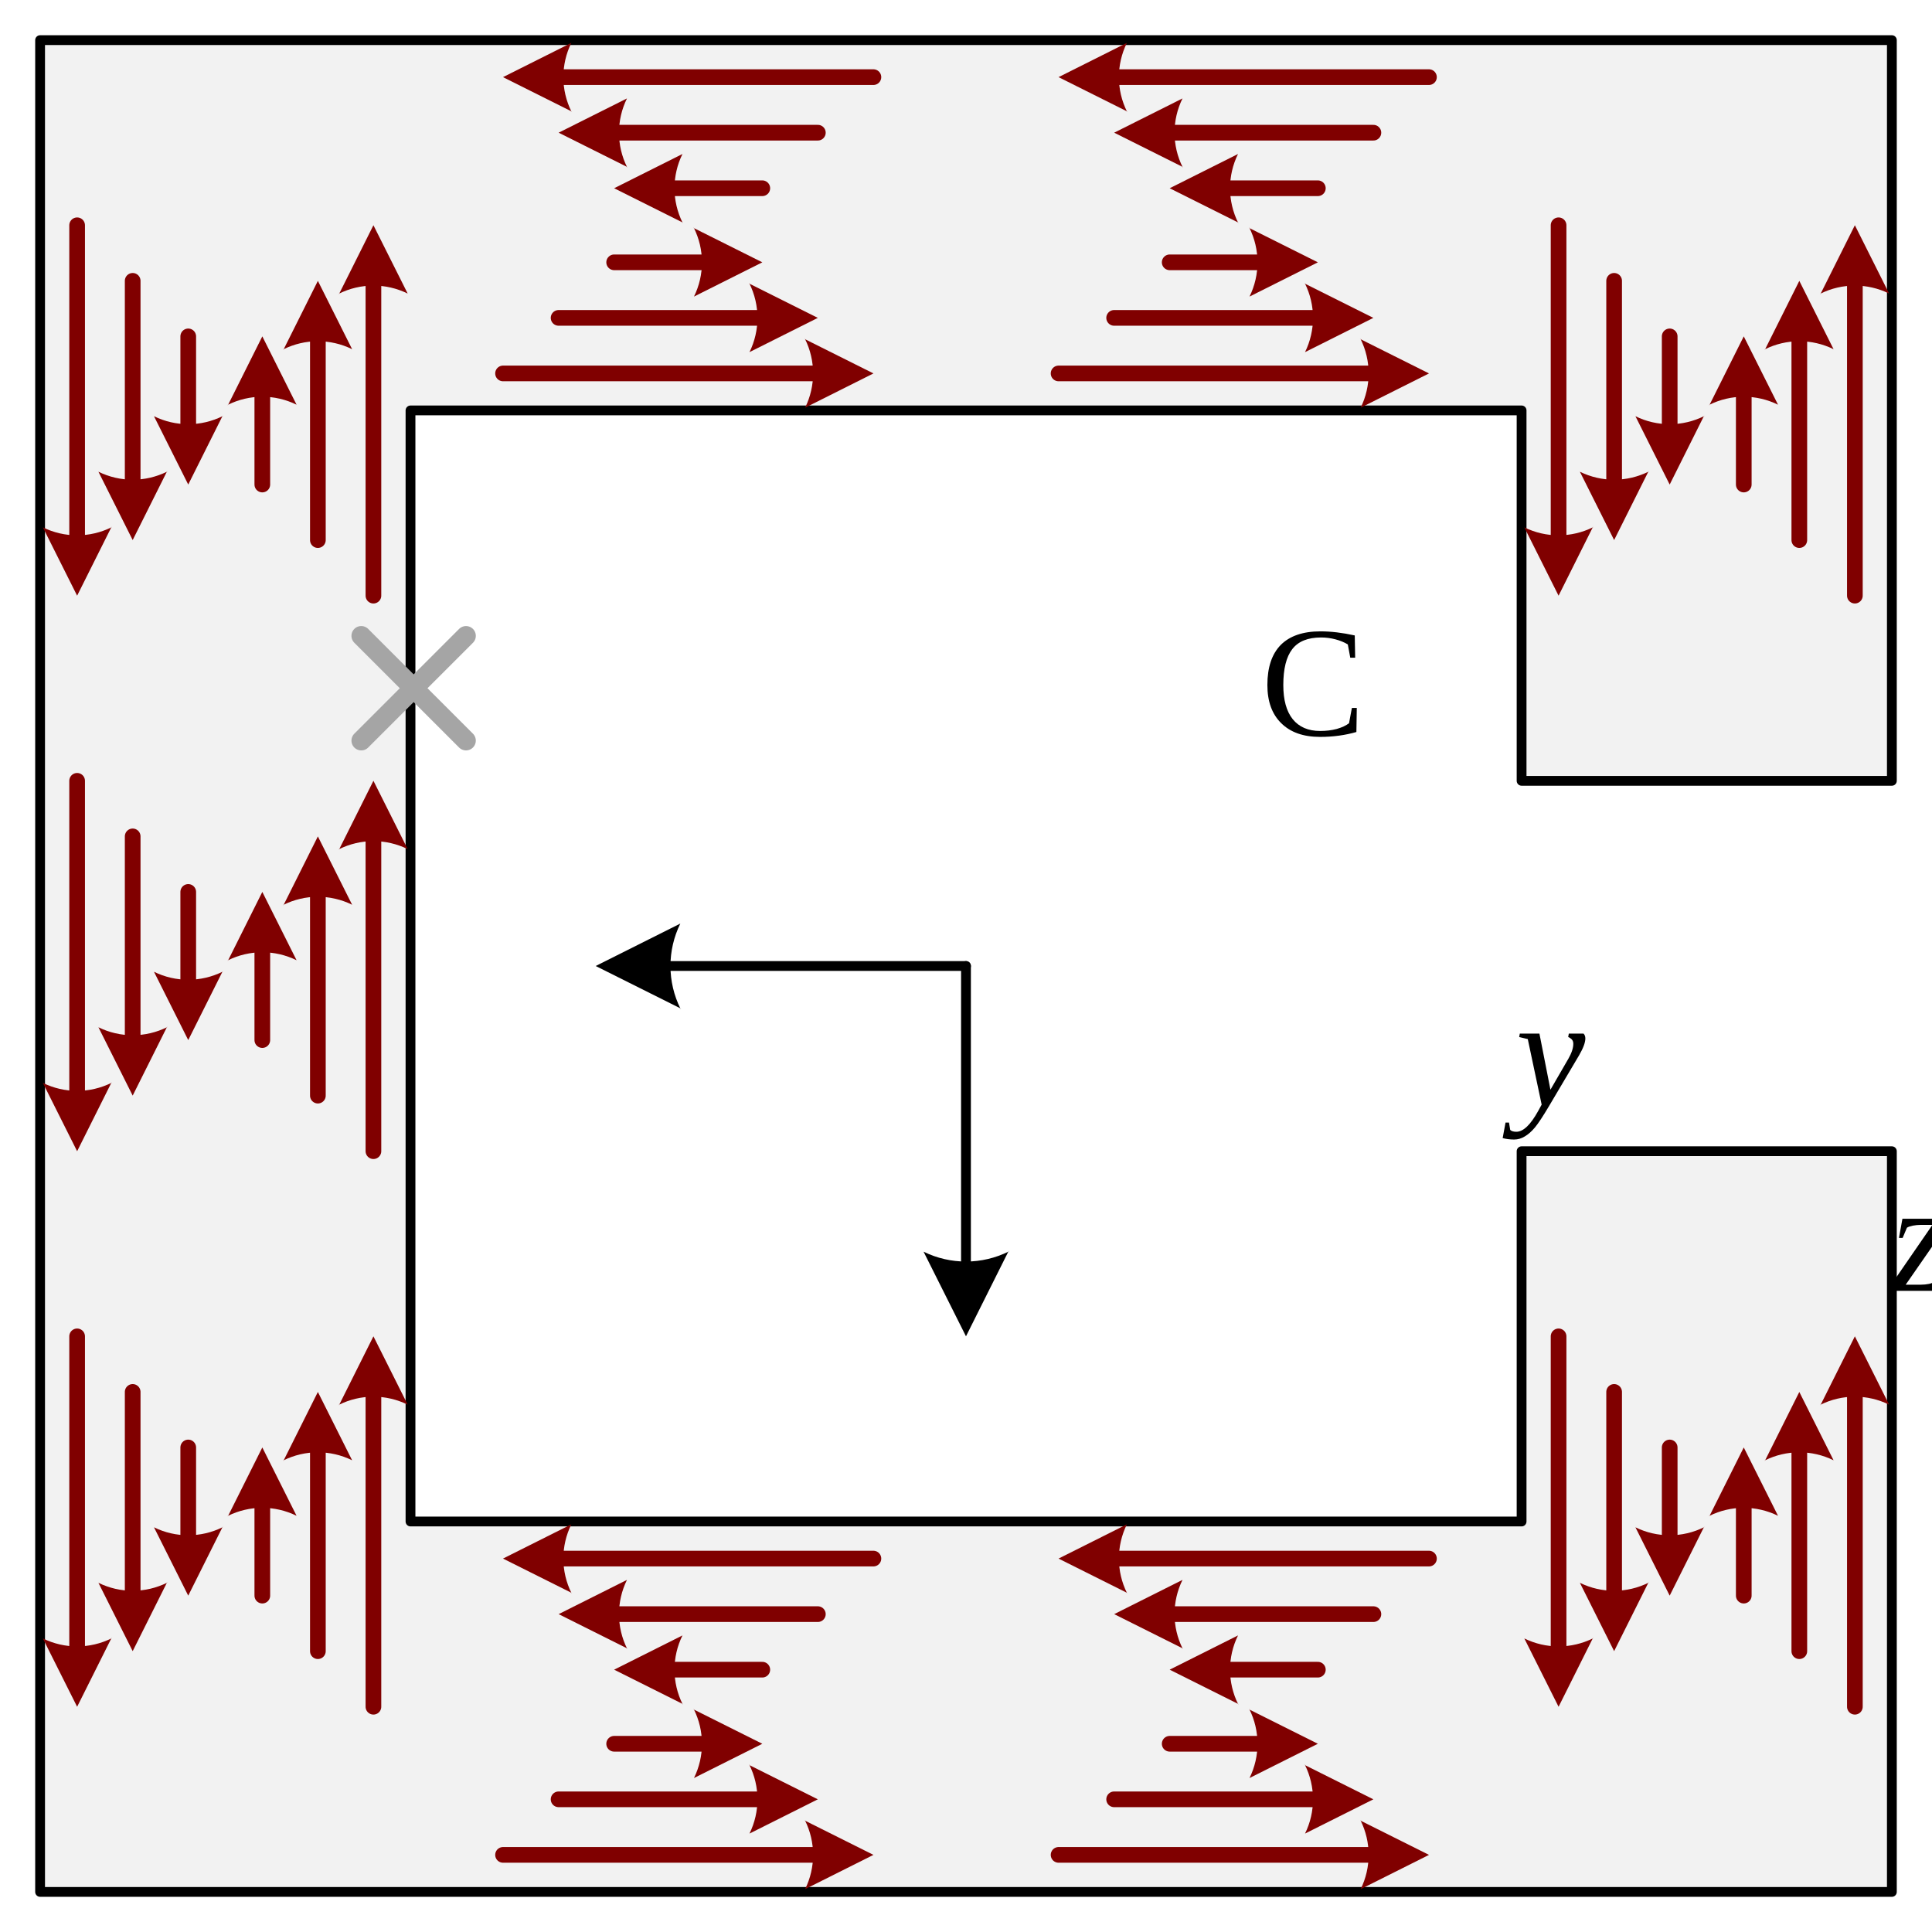
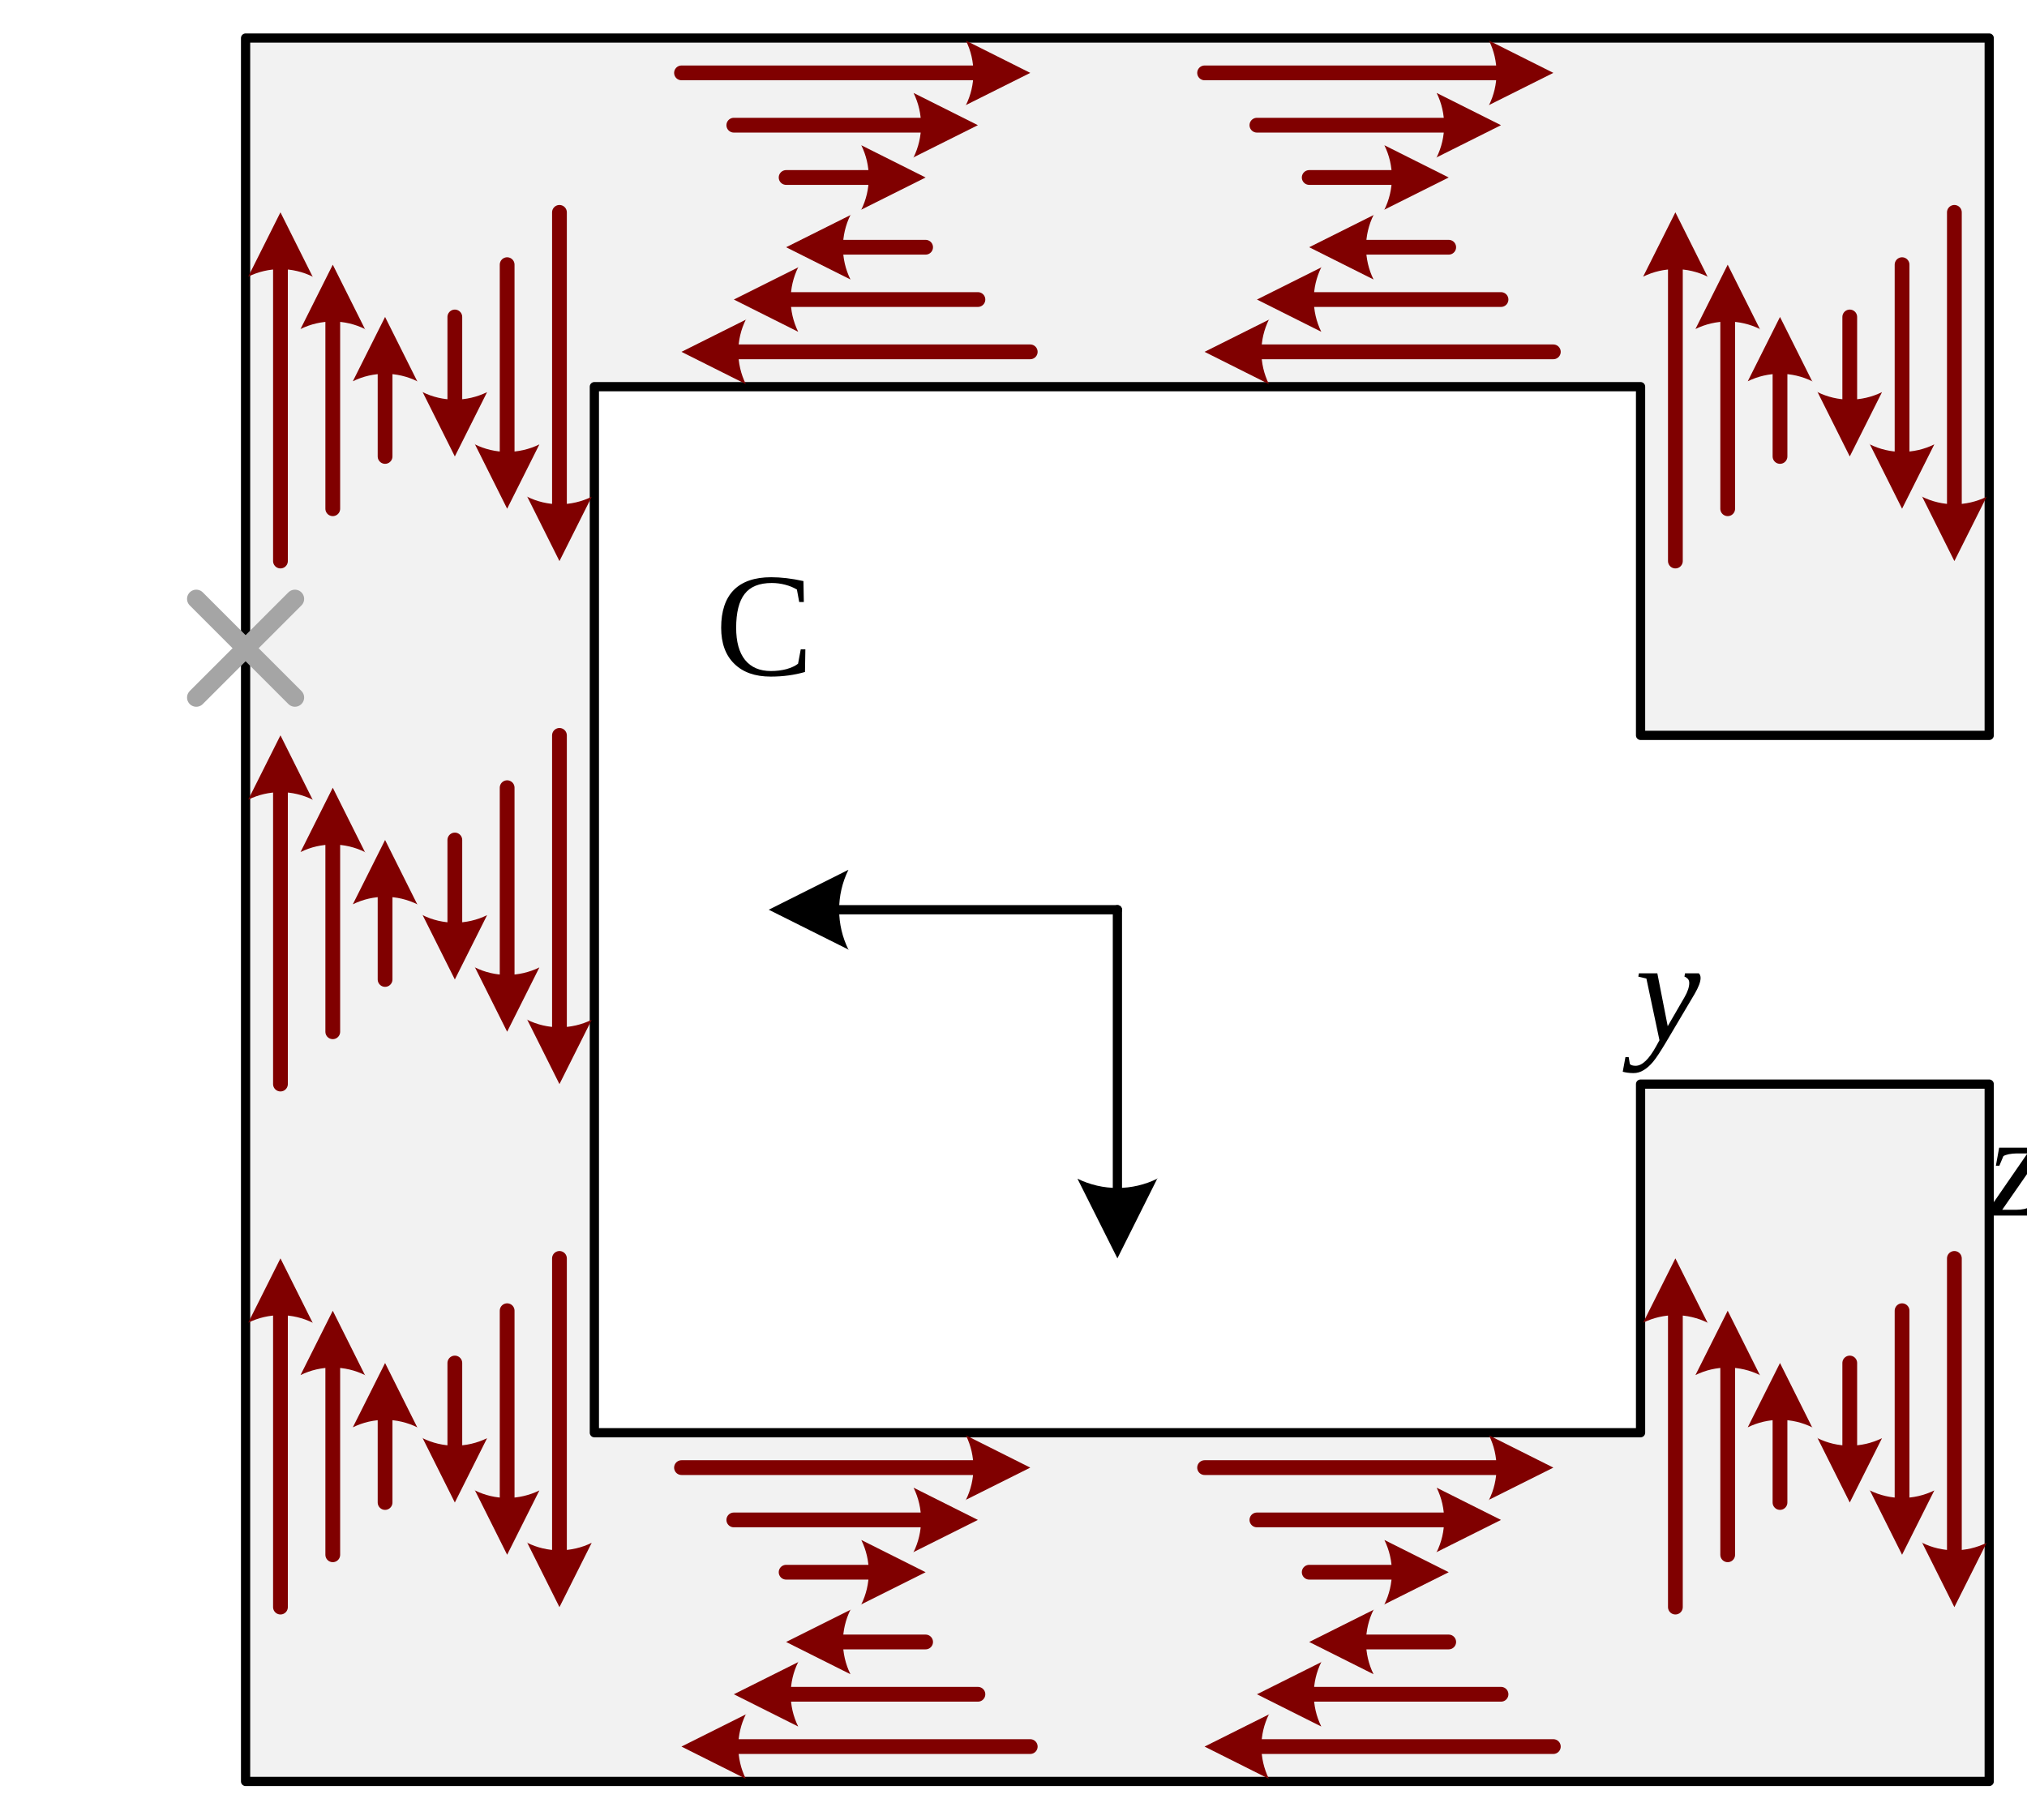
- <svg xmlns="http://www.w3.org/2000/svg" xmlns:ns1="http://schemas.microsoft.com/visio/2003/SVGExtensions/" xmlns:xlink="http://www.w3.org/1999/xlink" width="2.054in" height="2.054in" viewBox="0 0 147.87 147.869" xml:space="preserve" color-interpolation-filters="sRGB" class="st11">
+ <svg xmlns="http://www.w3.org/2000/svg" xmlns:ns1="http://schemas.microsoft.com/visio/2003/SVGExtensions/" xmlns:xlink="http://www.w3.org/1999/xlink" width="2.288in" height="2.054in" viewBox="0 0 164.764 147.869" xml:space="preserve" color-interpolation-filters="sRGB" class="st11">
  <ns1:documentProperties ns1:langID="1043" ns1:metric="true" ns1:viewMarkup="false" />
  <style type="text/css">
	
		.st1 {fill:#f2f2f2;stroke:#000000;stroke-linecap:round;stroke-linejoin:round;stroke-width:0.75}
		.st2 {marker-end:url(#mrkr5-10);stroke:#000000;stroke-linecap:round;stroke-linejoin:round;stroke-width:0.75}
		.st3 {fill:#000000;fill-opacity:1;stroke:#000000;stroke-opacity:1;stroke-width:0.229}
		.st4 {fill:none;stroke:none;stroke-linecap:round;stroke-linejoin:round;stroke-width:0.75}
		.st5 {fill:#000000;font-family:Times New Roman;font-size:1em;font-style:italic}
		.st6 {marker-end:url(#mrkr5-28);stroke:#800000;stroke-linecap:round;stroke-linejoin:round;stroke-width:1.2}
		.st7 {fill:#800000;fill-opacity:1;stroke:#800000;stroke-opacity:1;stroke-width:0.455}
		.st8 {fill:none;stroke:none;stroke-linecap:round;stroke-linejoin:round;stroke-width:0.24}
		.st9 {fill:#000000;font-family:Times New Roman;font-size:1em}
		.st10 {stroke:#a5a5a5;stroke-linecap:round;stroke-linejoin:round;stroke-width:1.5}
		.st11 {fill:none;fill-rule:evenodd;font-size:12px;overflow:visible;stroke-linecap:square;stroke-miterlimit:3}
	
	</style>
  <defs id="Markers">
    <g id="lend5">
      <path d="M 2 1 L 0 0 L 1.981 -0.993 C 1.672 -0.365 1.673 0.373 1.985 1 " style="stroke:none" />
    </g>
    <marker id="mrkr5-10" class="st3" ns1:arrowType="5" ns1:arrowSize="2" ns1:setback="7.63" refX="-7.63" orient="auto" markerUnits="strokeWidth" overflow="visible">
      <use xlink:href="#lend5" transform="scale(-4.36,-4.36) " />
    </marker>
    <marker id="mrkr5-28" class="st7" ns1:arrowType="5" ns1:arrowSize="0" ns1:setback="3.85" refX="-3.85" orient="auto" markerUnits="strokeWidth" overflow="visible">
      <use xlink:href="#lend5" transform="scale(-2.2,-2.2) " />
    </marker>
  </defs>
  <g ns1:mID="0" ns1:index="1" ns1:groupContext="foregroundPage">
    <ns1:pageProperties ns1:drawingScale="0.0393701" ns1:pageScale="0.0393701" ns1:drawingUnits="24" ns1:shadowOffsetX="8.50394" ns1:shadowOffsetY="-8.50394" />
-     <g id="shape1844-1" ns1:mID="1844" ns1:groupContext="shape" transform="translate(3.06857,-3.0686)">
+     <g id="shape1844-1" ns1:mID="1844" ns1:groupContext="shape" transform="translate(19.9625,-3.0686)">
      <path d="M28.35 34.48 L113.39 34.48 L113.39 62.83 L141.73 62.83 L141.73 6.14 L0 6.14 L0 147.87 L141.73 147.87 L141.73        91.18 L113.39 91.18 L113.39 119.52 L28.35 119.52 L28.35 34.48 Z" class="st1" />
    </g>
-     <g id="group1845-3" transform="translate(73.9347,207.631) rotate(180)" ns1:mID="1845" ns1:groupContext="group">
+     <g id="group1845-3" transform="translate(90.8287,207.631) rotate(180)" ns1:mID="1845" ns1:groupContext="group">
      <g id="shape1846-4" ns1:mID="1846" ns1:groupContext="shape" transform="translate(-1.69311E-12,-14.1732)">
        <path d="M0 147.87 L22.62 147.87" class="st2" />
      </g>
      <g id="shape1847-11" ns1:mID="1847" ns1:groupContext="shape" transform="translate(28.3465,267.392) rotate(180)">
        <ns1:textBlock ns1:margins="rect(4,4,4,4)" ns1:tabSpace="42.5197" />
        <ns1:textRect cx="7.087" cy="140.783" width="14.18" height="14.173" />
        <rect x="0" y="133.696" width="14.173" height="14.173" class="st4" />
        <text x="4.42" y="144.38" class="st5" ns1:langID="1043">
          <ns1:paragraph ns1:horizAlign="1" />
          <ns1:tabList />y</text>
      </g>
    </g>
-     <g id="group1848-14" transform="translate(73.9347,-45.5883)" ns1:mID="1848" ns1:groupContext="group">
+     <g id="group1848-14" transform="translate(90.8287,-45.5883)" ns1:mID="1848" ns1:groupContext="group">
      <g id="shape1849-15" ns1:mID="1849" ns1:groupContext="shape" transform="translate(147.869,119.523) rotate(90)">
        <path d="M0 147.87 L22.62 147.87" class="st2" />
      </g>
      <g id="shape1850-20" ns1:mID="1850" ns1:groupContext="shape">
        <ns1:textBlock ns1:margins="rect(4,4,4,4)" ns1:tabSpace="42.5197" />
        <ns1:textRect cx="7.087" cy="140.783" width="14.18" height="14.173" />
        <rect x="0" y="133.696" width="14.173" height="14.173" class="st4" />
        <text x="4.75" y="144.38" class="st5" ns1:langID="1043">
          <ns1:paragraph ns1:horizAlign="1" />
          <ns1:tabList />z</text>
      </g>
    </g>
-     <g id="shape1851-23" ns1:mID="1851" ns1:groupContext="shape" transform="translate(153.773,59.7615) rotate(90)">
-       <path d="M0 147.87 L23.73 147.87" class="st6" />
-     </g>
-     <g id="shape1852-29" ns1:mID="1852" ns1:groupContext="shape" transform="translate(-119.289,88.1079) rotate(-90)">
-       <path d="M0 147.87 L23.73 147.87" class="st6" />
-     </g>
-     <g id="shape1853-34" ns1:mID="1853" ns1:groupContext="shape" transform="translate(158.025,64.0135) rotate(90)">
-       <path d="M0 147.87 L15.22 147.87" class="st6" />
-     </g>
-     <g id="shape1854-39" ns1:mID="1854" ns1:groupContext="shape" transform="translate(162.277,68.2654) rotate(90)">
-       <path d="M0 147.87 L6.72 147.87" class="st6" />
-     </g>
-     <g id="shape1855-44" ns1:mID="1855" ns1:groupContext="shape" transform="translate(-123.541,83.856) rotate(-90)">
-       <path d="M0 147.87 L15.22 147.87" class="st6" />
-     </g>
-     <g id="shape1856-49" ns1:mID="1856" ns1:groupContext="shape" transform="translate(-127.793,79.604) rotate(-90)">
-       <path d="M0 147.87 L6.72 147.87" class="st6" />
-     </g>
-     <g id="shape1857-54" ns1:mID="1857" ns1:groupContext="shape" transform="translate(153.773,17.2418) rotate(90)">
-       <path d="M0 147.87 L23.73 147.87" class="st6" />
-     </g>
-     <g id="shape1858-59" ns1:mID="1858" ns1:groupContext="shape" transform="translate(-119.289,45.5883) rotate(-90)">
-       <path d="M0 147.87 L23.73 147.87" class="st6" />
-     </g>
-     <g id="shape1859-64" ns1:mID="1859" ns1:groupContext="shape" transform="translate(158.025,21.4938) rotate(90)">
-       <path d="M0 147.87 L15.22 147.87" class="st6" />
-     </g>
-     <g id="shape1860-69" ns1:mID="1860" ns1:groupContext="shape" transform="translate(162.277,25.7457) rotate(90)">
-       <path d="M0 147.87 L6.72 147.87" class="st6" />
-     </g>
-     <g id="shape1861-74" ns1:mID="1861" ns1:groupContext="shape" transform="translate(-123.541,41.3363) rotate(-90)">
-       <path d="M0 147.87 L15.22 147.87" class="st6" />
-     </g>
-     <g id="shape1862-79" ns1:mID="1862" ns1:groupContext="shape" transform="translate(-127.793,37.0843) rotate(-90)">
-       <path d="M0 147.87 L6.72 147.87" class="st6" />
-     </g>
-     <g id="shape1863-84" ns1:mID="1863" ns1:groupContext="shape" transform="translate(66.8482,153.773) rotate(180)">
-       <path d="M0 147.87 L23.73 147.87" class="st6" />
-     </g>
-     <g id="shape1864-89" ns1:mID="1864" ns1:groupContext="shape" transform="translate(38.5018,-119.289)">
-       <path d="M0 147.87 L23.73 147.87" class="st6" />
-     </g>
-     <g id="shape1865-94" ns1:mID="1865" ns1:groupContext="shape" transform="translate(62.5962,158.025) rotate(180)">
-       <path d="M0 147.87 L15.22 147.87" class="st6" />
-     </g>
-     <g id="shape1866-99" ns1:mID="1866" ns1:groupContext="shape" transform="translate(58.3443,162.277) rotate(180)">
-       <path d="M0 147.87 L6.72 147.87" class="st6" />
-     </g>
-     <g id="shape1867-104" ns1:mID="1867" ns1:groupContext="shape" transform="translate(42.7537,-123.541)">
-       <path d="M0 147.87 L15.22 147.87" class="st6" />
-     </g>
-     <g id="shape1868-109" ns1:mID="1868" ns1:groupContext="shape" transform="translate(47.0057,-127.793)">
-       <path d="M0 147.87 L6.72 147.87" class="st6" />
-     </g>
-     <g id="shape1869-114" ns1:mID="1869" ns1:groupContext="shape" transform="translate(109.368,153.773) rotate(180)">
-       <path d="M0 147.87 L23.73 147.87" class="st6" />
-     </g>
-     <g id="shape1870-119" ns1:mID="1870" ns1:groupContext="shape" transform="translate(81.0214,-119.289)">
-       <path d="M0 147.87 L23.73 147.87" class="st6" />
-     </g>
-     <g id="shape1871-124" ns1:mID="1871" ns1:groupContext="shape" transform="translate(105.116,158.025) rotate(180)">
-       <path d="M0 147.87 L15.22 147.87" class="st6" />
-     </g>
-     <g id="shape1872-129" ns1:mID="1872" ns1:groupContext="shape" transform="translate(100.864,162.277) rotate(180)">
-       <path d="M0 147.87 L6.72 147.87" class="st6" />
-     </g>
-     <g id="shape1873-134" ns1:mID="1873" ns1:groupContext="shape" transform="translate(85.2734,-123.541)">
-       <path d="M0 147.87 L15.22 147.87" class="st6" />
-     </g>
-     <g id="shape1874-139" ns1:mID="1874" ns1:groupContext="shape" transform="translate(89.5254,-127.793)">
-       <path d="M0 147.87 L6.72 147.87" class="st6" />
-     </g>
-     <g id="shape1875-144" ns1:mID="1875" ns1:groupContext="shape" transform="translate(-5.90315,45.5883) rotate(-90)">
-       <path d="M0 147.87 L23.73 147.87" class="st6" />
-     </g>
-     <g id="shape1876-149" ns1:mID="1876" ns1:groupContext="shape" transform="translate(267.159,17.2418) rotate(90)">
-       <path d="M0 147.87 L23.73 147.87" class="st6" />
-     </g>
-     <g id="shape1877-154" ns1:mID="1877" ns1:groupContext="shape" transform="translate(-10.1551,41.3363) rotate(-90)">
-       <path d="M0 147.87 L15.22 147.87" class="st6" />
-     </g>
-     <g id="shape1878-159" ns1:mID="1878" ns1:groupContext="shape" transform="translate(-14.4071,37.0843) rotate(-90)">
-       <path d="M0 147.87 L6.72 147.87" class="st6" />
-     </g>
-     <g id="shape1879-164" ns1:mID="1879" ns1:groupContext="shape" transform="translate(271.411,21.4938) rotate(90)">
-       <path d="M0 147.87 L15.22 147.87" class="st6" />
-     </g>
-     <g id="shape1880-169" ns1:mID="1880" ns1:groupContext="shape" transform="translate(275.663,25.7458) rotate(90)">
-       <path d="M0 147.87 L6.72 147.87" class="st6" />
-     </g>
-     <g id="shape1881-174" ns1:mID="1881" ns1:groupContext="shape" transform="translate(-5.9031,130.628) rotate(-90)">
-       <path d="M0 147.87 L23.73 147.87" class="st6" />
-     </g>
-     <g id="shape1882-179" ns1:mID="1882" ns1:groupContext="shape" transform="translate(267.159,102.281) rotate(90)">
-       <path d="M0 147.87 L23.73 147.87" class="st6" />
-     </g>
-     <g id="shape1883-184" ns1:mID="1883" ns1:groupContext="shape" transform="translate(-10.1551,126.376) rotate(-90)">
-       <path d="M0 147.87 L15.22 147.87" class="st6" />
-     </g>
-     <g id="shape1884-189" ns1:mID="1884" ns1:groupContext="shape" transform="translate(-14.407,122.124) rotate(-90)">
-       <path d="M0 147.87 L6.72 147.87" class="st6" />
-     </g>
-     <g id="shape1885-194" ns1:mID="1885" ns1:groupContext="shape" transform="translate(271.411,106.533) rotate(90)">
-       <path d="M0 147.87 L15.22 147.87" class="st6" />
-     </g>
-     <g id="shape1886-199" ns1:mID="1886" ns1:groupContext="shape" transform="translate(275.663,110.785) rotate(90)">
-       <path d="M0 147.87 L6.72 147.87" class="st6" />
-     </g>
-     <g id="shape1887-204" ns1:mID="1887" ns1:groupContext="shape" transform="translate(81.0214,-5.90322)">
-       <path d="M0 147.87 L23.73 147.87" class="st6" />
-     </g>
-     <g id="shape1888-209" ns1:mID="1888" ns1:groupContext="shape" transform="translate(109.368,267.159) rotate(180)">
-       <path d="M0 147.87 L23.73 147.87" class="st6" />
-     </g>
-     <g id="shape1889-214" ns1:mID="1889" ns1:groupContext="shape" transform="translate(85.2733,-10.1552)">
-       <path d="M0 147.87 L15.22 147.87" class="st6" />
-     </g>
-     <g id="shape1890-219" ns1:mID="1890" ns1:groupContext="shape" transform="translate(89.5253,-14.4072)">
-       <path d="M0 147.87 L6.72 147.87" class="st6" />
-     </g>
-     <g id="shape1891-224" ns1:mID="1891" ns1:groupContext="shape" transform="translate(105.116,271.411) rotate(180)">
-       <path d="M0 147.87 L15.22 147.87" class="st6" />
-     </g>
-     <g id="shape1892-229" ns1:mID="1892" ns1:groupContext="shape" transform="translate(100.864,275.662) rotate(180)">
-       <path d="M0 147.87 L6.72 147.87" class="st6" />
-     </g>
-     <g id="shape1893-234" ns1:mID="1893" ns1:groupContext="shape" transform="translate(38.5017,-5.90322)">
-       <path d="M0 147.87 L23.73 147.87" class="st6" />
-     </g>
-     <g id="shape1894-239" ns1:mID="1894" ns1:groupContext="shape" transform="translate(66.8481,267.159) rotate(180)">
-       <path d="M0 147.87 L23.73 147.87" class="st6" />
-     </g>
-     <g id="shape1895-244" ns1:mID="1895" ns1:groupContext="shape" transform="translate(42.7537,-10.1552)">
-       <path d="M0 147.87 L15.22 147.87" class="st6" />
-     </g>
-     <g id="shape1896-249" ns1:mID="1896" ns1:groupContext="shape" transform="translate(47.0056,-14.4072)">
-       <path d="M0 147.87 L6.72 147.87" class="st6" />
-     </g>
-     <g id="shape1897-254" ns1:mID="1897" ns1:groupContext="shape" transform="translate(62.5962,271.411) rotate(180)">
-       <path d="M0 147.87 L15.22 147.87" class="st6" />
-     </g>
-     <g id="shape1898-259" ns1:mID="1898" ns1:groupContext="shape" transform="translate(58.3442,275.662) rotate(180)">
-       <path d="M0 147.87 L6.72 147.87" class="st6" />
-     </g>
-     <g id="shape1899-264" ns1:mID="1899" ns1:groupContext="shape" transform="translate(153.773,102.281) rotate(90)">
-       <path d="M0 147.87 L23.73 147.87" class="st6" />
-     </g>
-     <g id="shape1900-269" ns1:mID="1900" ns1:groupContext="shape" transform="translate(-119.289,130.628) rotate(-90)">
-       <path d="M0 147.87 L23.73 147.87" class="st6" />
-     </g>
-     <g id="shape1901-274" ns1:mID="1901" ns1:groupContext="shape" transform="translate(158.025,106.533) rotate(90)">
-       <path d="M0 147.87 L15.22 147.87" class="st6" />
-     </g>
-     <g id="shape1902-279" ns1:mID="1902" ns1:groupContext="shape" transform="translate(162.277,110.785) rotate(90)">
-       <path d="M0 147.87 L6.72 147.87" class="st6" />
-     </g>
-     <g id="shape1903-284" ns1:mID="1903" ns1:groupContext="shape" transform="translate(-123.541,126.376) rotate(-90)">
-       <path d="M0 147.87 L15.22 147.87" class="st6" />
-     </g>
-     <g id="shape1904-289" ns1:mID="1904" ns1:groupContext="shape" transform="translate(-127.793,122.124) rotate(-90)">
-       <path d="M0 147.87 L6.72 147.87" class="st6" />
-     </g>
-     <g id="shape1905-294" ns1:mID="1905" ns1:groupContext="shape" transform="translate(38.5017,-88.108)">
+     <g id="shape1851-23" ns1:mID="1851" ns1:groupContext="shape" transform="translate(-102.395,59.7615) rotate(-90) scale(-1,1)">
+       <path d="M0 147.87 L23.73 147.87" class="st6" />
+     </g>
+     <g id="shape1852-29" ns1:mID="1852" ns1:groupContext="shape" transform="translate(170.667,88.1079) rotate(90) scale(-1,1)">
+       <path d="M0 147.87 L23.73 147.87" class="st6" />
+     </g>
+     <g id="shape1853-34" ns1:mID="1853" ns1:groupContext="shape" transform="translate(-106.647,64.0135) rotate(-90) scale(-1,1)">
+       <path d="M0 147.87 L15.22 147.87" class="st6" />
+     </g>
+     <g id="shape1854-39" ns1:mID="1854" ns1:groupContext="shape" transform="translate(-110.899,68.2654) rotate(-90) scale(-1,1)">
+       <path d="M0 147.87 L6.72 147.87" class="st6" />
+     </g>
+     <g id="shape1855-44" ns1:mID="1855" ns1:groupContext="shape" transform="translate(174.919,83.856) rotate(90) scale(-1,1)">
+       <path d="M0 147.87 L15.22 147.87" class="st6" />
+     </g>
+     <g id="shape1856-49" ns1:mID="1856" ns1:groupContext="shape" transform="translate(179.171,79.604) rotate(90) scale(-1,1)">
+       <path d="M0 147.87 L6.72 147.87" class="st6" />
+     </g>
+     <g id="shape1857-54" ns1:mID="1857" ns1:groupContext="shape" transform="translate(-102.395,17.2418) rotate(-90) scale(-1,1)">
+       <path d="M0 147.87 L23.73 147.87" class="st6" />
+     </g>
+     <g id="shape1858-59" ns1:mID="1858" ns1:groupContext="shape" transform="translate(170.667,45.5883) rotate(90) scale(-1,1)">
+       <path d="M0 147.87 L23.73 147.87" class="st6" />
+     </g>
+     <g id="shape1859-64" ns1:mID="1859" ns1:groupContext="shape" transform="translate(-106.647,21.4938) rotate(-90) scale(-1,1)">
+       <path d="M0 147.87 L15.22 147.87" class="st6" />
+     </g>
+     <g id="shape1860-69" ns1:mID="1860" ns1:groupContext="shape" transform="translate(-110.899,25.7457) rotate(-90) scale(-1,1)">
+       <path d="M0 147.87 L6.72 147.87" class="st6" />
+     </g>
+     <g id="shape1861-74" ns1:mID="1861" ns1:groupContext="shape" transform="translate(174.919,41.3363) rotate(90) scale(-1,1)">
+       <path d="M0 147.87 L15.22 147.87" class="st6" />
+     </g>
+     <g id="shape1862-79" ns1:mID="1862" ns1:groupContext="shape" transform="translate(179.171,37.0843) rotate(90) scale(-1,1)">
+       <path d="M0 147.87 L6.72 147.87" class="st6" />
+     </g>
+     <g id="shape1863-84" ns1:mID="1863" ns1:groupContext="shape" transform="translate(83.7422,-119.289) scale(-1,1)">
+       <path d="M0 147.87 L23.73 147.87" class="st6" />
+     </g>
+     <g id="shape1864-89" ns1:mID="1864" ns1:groupContext="shape" transform="translate(55.3957,153.773) scale(1,-1)">
+       <path d="M0 147.87 L23.73 147.87" class="st6" />
+     </g>
+     <g id="shape1865-94" ns1:mID="1865" ns1:groupContext="shape" transform="translate(79.4902,-123.541) scale(-1,1)">
+       <path d="M0 147.87 L15.22 147.87" class="st6" />
+     </g>
+     <g id="shape1866-99" ns1:mID="1866" ns1:groupContext="shape" transform="translate(75.2382,-127.793) scale(-1,1)">
+       <path d="M0 147.87 L6.72 147.87" class="st6" />
+     </g>
+     <g id="shape1867-104" ns1:mID="1867" ns1:groupContext="shape" transform="translate(59.6477,158.025) scale(1,-1)">
+       <path d="M0 147.87 L15.22 147.87" class="st6" />
+     </g>
+     <g id="shape1868-109" ns1:mID="1868" ns1:groupContext="shape" transform="translate(63.8996,162.277) scale(1,-1)">
+       <path d="M0 147.87 L6.72 147.87" class="st6" />
+     </g>
+     <g id="shape1869-114" ns1:mID="1869" ns1:groupContext="shape" transform="translate(126.262,-119.289) scale(-1,1)">
+       <path d="M0 147.87 L23.73 147.87" class="st6" />
+     </g>
+     <g id="shape1870-119" ns1:mID="1870" ns1:groupContext="shape" transform="translate(97.9154,153.773) scale(1,-1)">
+       <path d="M0 147.87 L23.73 147.87" class="st6" />
+     </g>
+     <g id="shape1871-124" ns1:mID="1871" ns1:groupContext="shape" transform="translate(122.01,-123.541) scale(-1,1)">
+       <path d="M0 147.87 L15.22 147.87" class="st6" />
+     </g>
+     <g id="shape1872-129" ns1:mID="1872" ns1:groupContext="shape" transform="translate(117.758,-127.793) scale(-1,1)">
+       <path d="M0 147.87 L6.72 147.87" class="st6" />
+     </g>
+     <g id="shape1873-134" ns1:mID="1873" ns1:groupContext="shape" transform="translate(102.167,158.025) scale(1,-1)">
+       <path d="M0 147.87 L15.22 147.87" class="st6" />
+     </g>
+     <g id="shape1874-139" ns1:mID="1874" ns1:groupContext="shape" transform="translate(106.419,162.277) scale(1,-1)">
+       <path d="M0 147.87 L6.72 147.87" class="st6" />
+     </g>
+     <g id="shape1875-144" ns1:mID="1875" ns1:groupContext="shape" transform="translate(284.053,45.5883) rotate(90) scale(-1,1)">
+       <path d="M0 147.87 L23.73 147.87" class="st6" />
+     </g>
+     <g id="shape1876-149" ns1:mID="1876" ns1:groupContext="shape" transform="translate(10.9908,17.2418) rotate(-90) scale(-1,1)">
+       <path d="M0 147.87 L23.73 147.87" class="st6" />
+     </g>
+     <g id="shape1877-154" ns1:mID="1877" ns1:groupContext="shape" transform="translate(288.305,41.3363) rotate(90) scale(-1,1)">
+       <path d="M0 147.87 L15.22 147.87" class="st6" />
+     </g>
+     <g id="shape1878-159" ns1:mID="1878" ns1:groupContext="shape" transform="translate(292.557,37.0843) rotate(90) scale(-1,1)">
+       <path d="M0 147.87 L6.72 147.87" class="st6" />
+     </g>
+     <g id="shape1879-164" ns1:mID="1879" ns1:groupContext="shape" transform="translate(6.73888,21.4938) rotate(-90) scale(-1,1)">
+       <path d="M0 147.87 L15.22 147.87" class="st6" />
+     </g>
+     <g id="shape1880-169" ns1:mID="1880" ns1:groupContext="shape" transform="translate(2.48691,25.7458) rotate(-90) scale(-1,1)">
+       <path d="M0 147.87 L6.72 147.87" class="st6" />
+     </g>
+     <g id="shape1881-174" ns1:mID="1881" ns1:groupContext="shape" transform="translate(284.053,130.628) rotate(90) scale(-1,1)">
+       <path d="M0 147.87 L23.73 147.87" class="st6" />
+     </g>
+     <g id="shape1882-179" ns1:mID="1882" ns1:groupContext="shape" transform="translate(10.9908,102.281) rotate(-90) scale(-1,1)">
+       <path d="M0 147.87 L23.73 147.87" class="st6" />
+     </g>
+     <g id="shape1883-184" ns1:mID="1883" ns1:groupContext="shape" transform="translate(288.305,126.376) rotate(90) scale(-1,1)">
+       <path d="M0 147.87 L15.22 147.87" class="st6" />
+     </g>
+     <g id="shape1884-189" ns1:mID="1884" ns1:groupContext="shape" transform="translate(292.556,122.124) rotate(90) scale(-1,1)">
+       <path d="M0 147.87 L6.72 147.87" class="st6" />
+     </g>
+     <g id="shape1885-194" ns1:mID="1885" ns1:groupContext="shape" transform="translate(6.73883,106.533) rotate(-90) scale(-1,1)">
+       <path d="M0 147.87 L15.22 147.87" class="st6" />
+     </g>
+     <g id="shape1886-199" ns1:mID="1886" ns1:groupContext="shape" transform="translate(2.48686,110.785) rotate(-90) scale(-1,1)">
+       <path d="M0 147.87 L6.72 147.87" class="st6" />
+     </g>
+     <g id="shape1887-204" ns1:mID="1887" ns1:groupContext="shape" transform="translate(97.9153,267.159) scale(1,-1)">
+       <path d="M0 147.87 L23.73 147.87" class="st6" />
+     </g>
+     <g id="shape1888-209" ns1:mID="1888" ns1:groupContext="shape" transform="translate(126.262,-5.90322) scale(-1,1)">
+       <path d="M0 147.87 L23.73 147.87" class="st6" />
+     </g>
+     <g id="shape1889-214" ns1:mID="1889" ns1:groupContext="shape" transform="translate(102.167,271.411) scale(1,-1)">
+       <path d="M0 147.87 L15.22 147.87" class="st6" />
+     </g>
+     <g id="shape1890-219" ns1:mID="1890" ns1:groupContext="shape" transform="translate(106.419,275.662) scale(1,-1)">
+       <path d="M0 147.87 L6.72 147.87" class="st6" />
+     </g>
+     <g id="shape1891-224" ns1:mID="1891" ns1:groupContext="shape" transform="translate(122.01,-10.1552) scale(-1,1)">
+       <path d="M0 147.87 L15.22 147.87" class="st6" />
+     </g>
+     <g id="shape1892-229" ns1:mID="1892" ns1:groupContext="shape" transform="translate(117.758,-14.4072) scale(-1,1)">
+       <path d="M0 147.87 L6.72 147.87" class="st6" />
+     </g>
+     <g id="shape1893-234" ns1:mID="1893" ns1:groupContext="shape" transform="translate(55.3956,267.159) scale(1,-1)">
+       <path d="M0 147.87 L23.73 147.87" class="st6" />
+     </g>
+     <g id="shape1894-239" ns1:mID="1894" ns1:groupContext="shape" transform="translate(83.7421,-5.90322) scale(-1,1)">
+       <path d="M0 147.87 L23.73 147.87" class="st6" />
+     </g>
+     <g id="shape1895-244" ns1:mID="1895" ns1:groupContext="shape" transform="translate(59.6476,271.411) scale(1,-1)">
+       <path d="M0 147.87 L15.22 147.87" class="st6" />
+     </g>
+     <g id="shape1896-249" ns1:mID="1896" ns1:groupContext="shape" transform="translate(63.8996,275.662) scale(1,-1)">
+       <path d="M0 147.87 L6.72 147.87" class="st6" />
+     </g>
+     <g id="shape1897-254" ns1:mID="1897" ns1:groupContext="shape" transform="translate(79.4901,-10.1552) scale(-1,1)">
+       <path d="M0 147.87 L15.22 147.87" class="st6" />
+     </g>
+     <g id="shape1898-259" ns1:mID="1898" ns1:groupContext="shape" transform="translate(75.2382,-14.4072) scale(-1,1)">
+       <path d="M0 147.87 L6.72 147.87" class="st6" />
+     </g>
+     <g id="shape1899-264" ns1:mID="1899" ns1:groupContext="shape" transform="translate(-102.395,102.281) rotate(-90) scale(-1,1)">
+       <path d="M0 147.87 L23.73 147.87" class="st6" />
+     </g>
+     <g id="shape1900-269" ns1:mID="1900" ns1:groupContext="shape" transform="translate(170.667,130.628) rotate(90) scale(-1,1)">
+       <path d="M0 147.87 L23.73 147.87" class="st6" />
+     </g>
+     <g id="shape1901-274" ns1:mID="1901" ns1:groupContext="shape" transform="translate(-106.647,106.533) rotate(-90) scale(-1,1)">
+       <path d="M0 147.87 L15.22 147.87" class="st6" />
+     </g>
+     <g id="shape1902-279" ns1:mID="1902" ns1:groupContext="shape" transform="translate(-110.899,110.785) rotate(-90) scale(-1,1)">
+       <path d="M0 147.87 L6.72 147.87" class="st6" />
+     </g>
+     <g id="shape1903-284" ns1:mID="1903" ns1:groupContext="shape" transform="translate(174.919,126.376) rotate(90) scale(-1,1)">
+       <path d="M0 147.87 L15.22 147.87" class="st6" />
+     </g>
+     <g id="shape1904-289" ns1:mID="1904" ns1:groupContext="shape" transform="translate(179.171,122.124) rotate(90) scale(-1,1)">
+       <path d="M0 147.87 L6.72 147.87" class="st6" />
+     </g>
+     <g id="shape1905-294" ns1:mID="1905" ns1:groupContext="shape" transform="translate(0.12,-89.5253)">
      <ns1:textBlock ns1:margins="rect(4,4,4,4)" ns1:tabSpace="42.5197" />
      <ns1:textRect cx="7.087" cy="140.783" width="14.18" height="14.173" />
      <rect x="0" y="133.696" width="14.173" height="14.173" class="st8" />
      <text x="4" y="144.38" class="st9" ns1:langID="1043">
        <ns1:paragraph ns1:horizAlign="1" />
        <ns1:tabList />C</text>
    </g>
-     <g id="shape1906-297" ns1:mID="1906" ns1:groupContext="shape" transform="translate(-72.9012,157.234) rotate(-135)">
-       <path d="M0 147.87 L5.67 147.87" class="st10" />
-     </g>
-     <g id="shape1907-300" ns1:mID="1907" ns1:groupContext="shape" transform="translate(-68.8924,161.243) rotate(-135)">
-       <path d="M0 147.87 L5.67 147.87" class="st10" />
-     </g>
-     <g id="shape1908-303" ns1:mID="1908" ns1:groupContext="shape" transform="translate(-76.91,-47.8758) rotate(-45)">
-       <path d="M0 147.87 L5.67 147.87" class="st10" />
-     </g>
-     <g id="shape1909-306" ns1:mID="1909" ns1:groupContext="shape" transform="translate(-72.9012,-51.8846) rotate(-45)">
+     <g id="shape1906-297" ns1:mID="1906" ns1:groupContext="shape" transform="translate(-84.597,157.234) rotate(-135)">
+       <path d="M0 147.87 L5.67 147.87" class="st10" />
+     </g>
+     <g id="shape1907-300" ns1:mID="1907" ns1:groupContext="shape" transform="translate(-80.5882,161.243) rotate(-135)">
+       <path d="M0 147.87 L5.67 147.87" class="st10" />
+     </g>
+     <g id="shape1908-303" ns1:mID="1908" ns1:groupContext="shape" transform="translate(-88.6058,-47.8758) rotate(-45)">
+       <path d="M0 147.87 L5.67 147.87" class="st10" />
+     </g>
+     <g id="shape1909-306" ns1:mID="1909" ns1:groupContext="shape" transform="translate(-84.597,-51.8846) rotate(-45)">
      <path d="M0 147.87 L5.67 147.87" class="st10" />
    </g>
  </g>
</svg>
